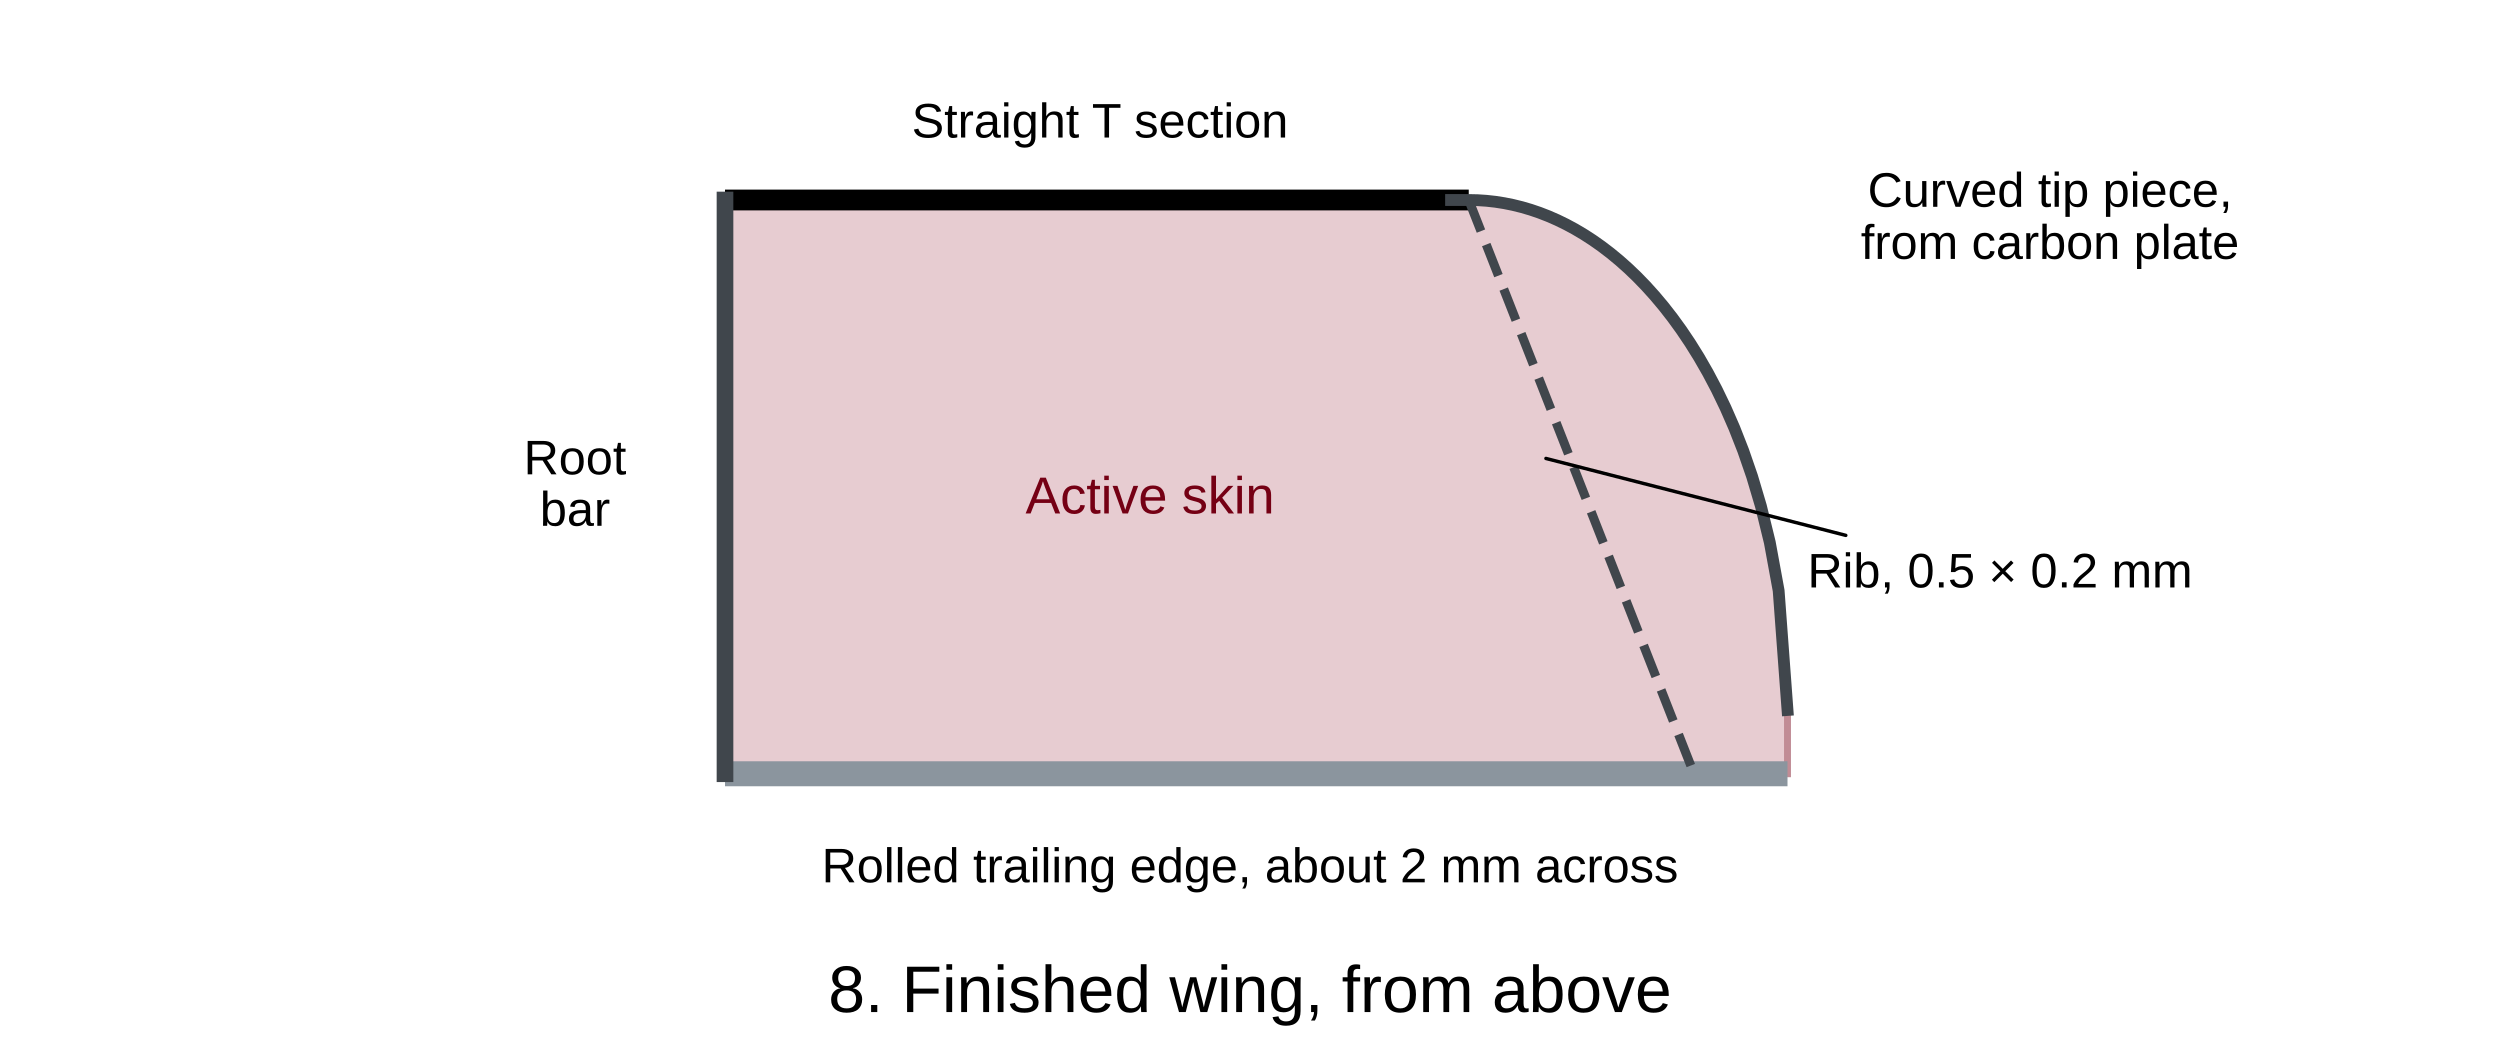
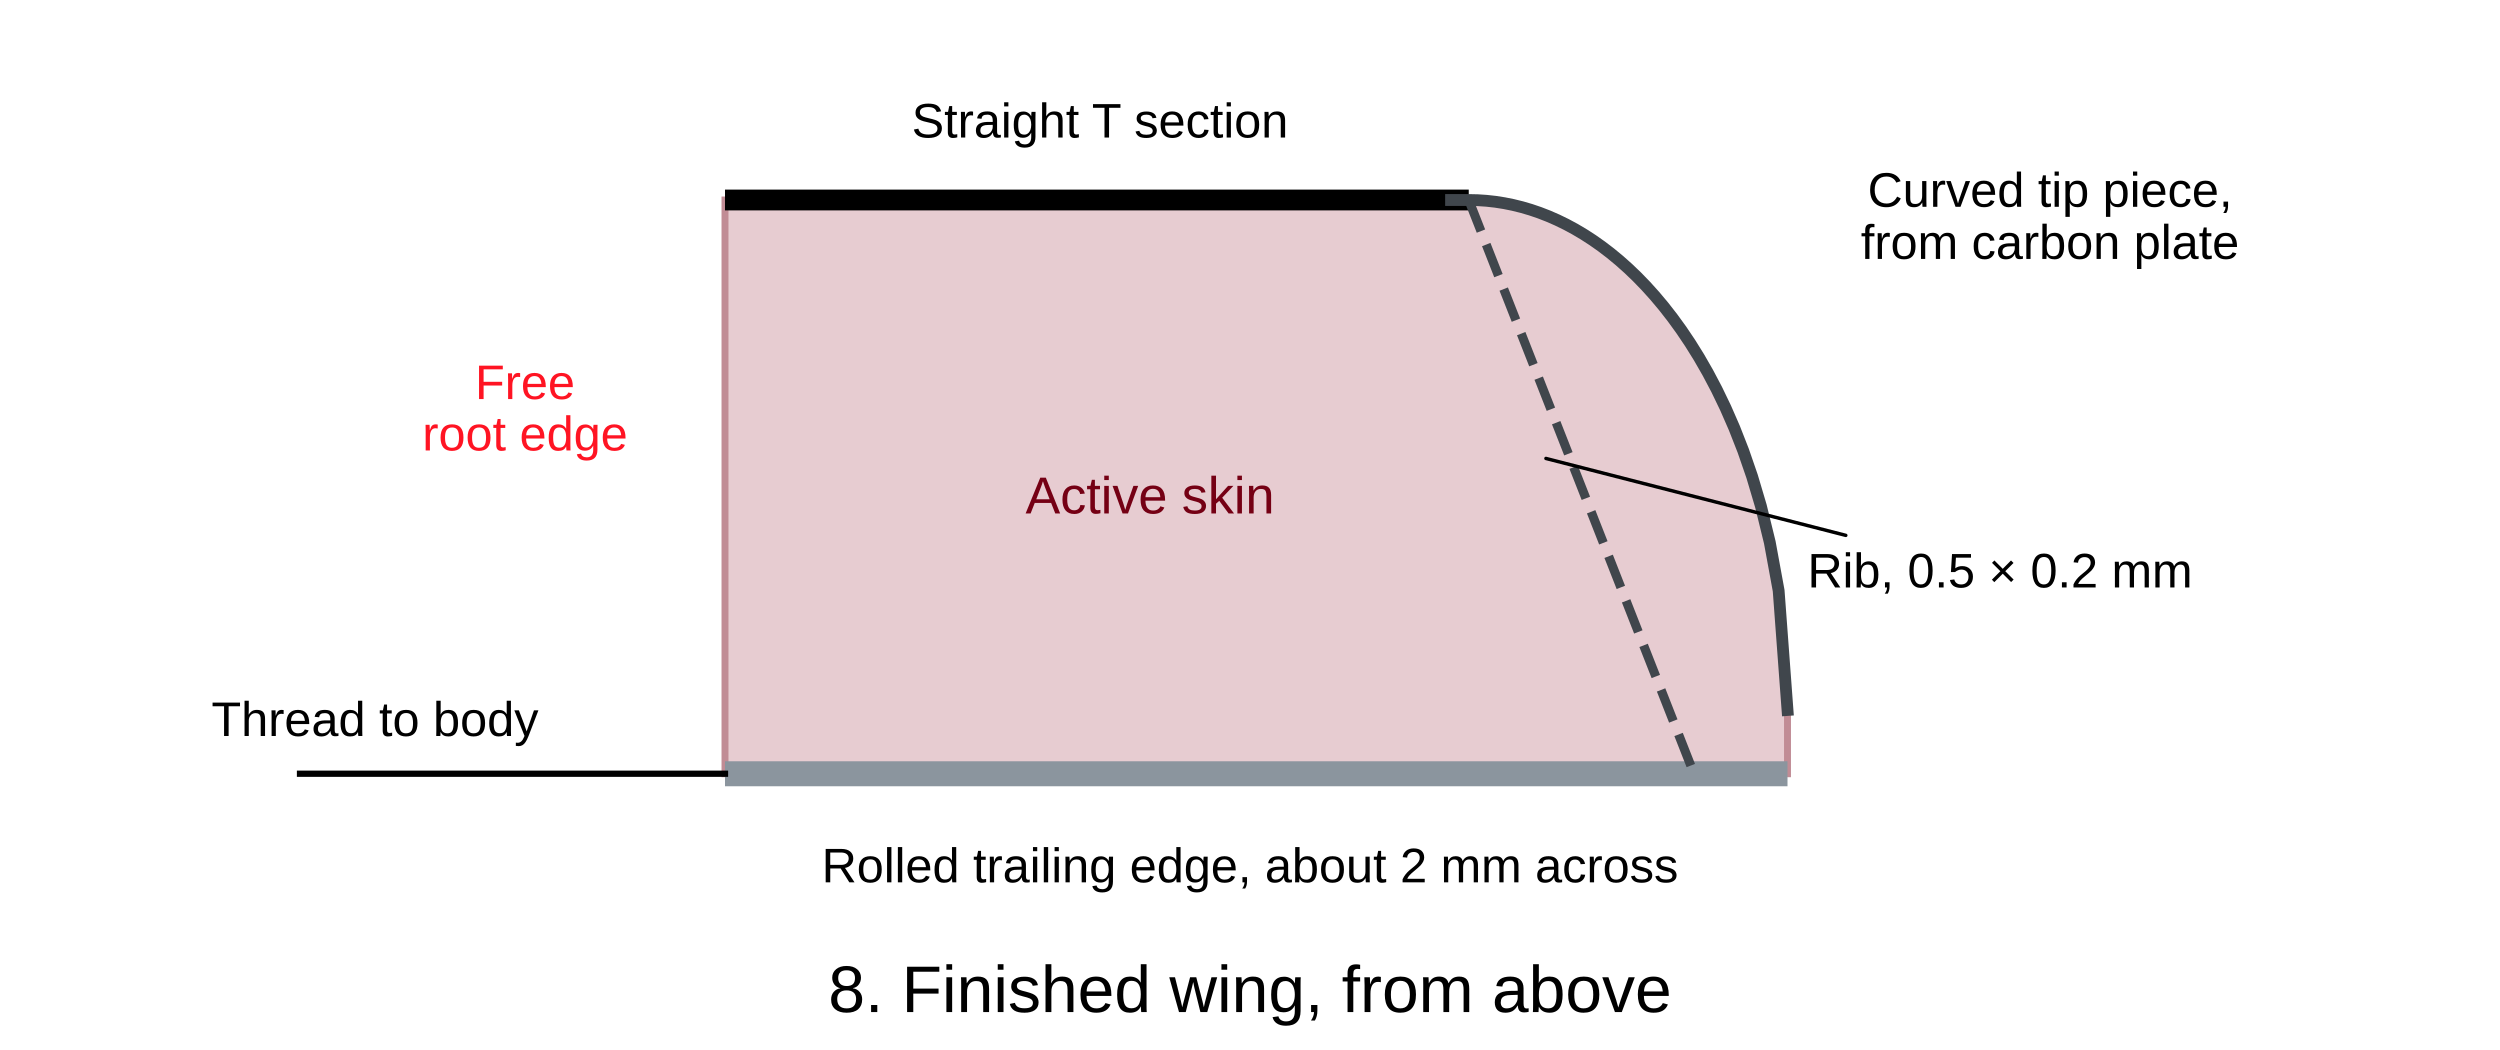
<svg xmlns="http://www.w3.org/2000/svg" width="360pt" height="151.2pt" viewBox="0 0 360 151.2" version="1.1">
  <defs>
    <style type="text/css">*{stroke-linejoin: round; stroke-linecap: butt}</style>
  </defs>
  <g id="figure_1">
    <g id="patch_1">
      <path d="M 0 151.2  L 360 151.2  L 360 0  L 0 0  z " style="fill: #ffffff" />
    </g>
    <g id="axes_1">
      <g id="patch_2">
-         <path d="M 104.4 28.8  L 105.675 28.8  L 106.95 28.8  L 108.225 28.8  L 109.5 28.8  L 110.775 28.8  L 112.05 28.8  L 113.325 28.8  L 114.6 28.8  L 115.875 28.8  L 117.15 28.8  L 118.425 28.8  L 119.7 28.8  L 120.975 28.8  L 122.25 28.8  L 123.525 28.8  L 124.8 28.8  L 126.075 28.8  L 127.35 28.8  L 128.625 28.8  L 129.9 28.8  L 131.175 28.8  L 132.45 28.8  L 133.725 28.8  L 135 28.8  L 136.275 28.8  L 137.55 28.8  L 138.825 28.8  L 140.1 28.8  L 141.375 28.8  L 142.65 28.8  L 143.925 28.8  L 145.2 28.8  L 146.475 28.8  L 147.75 28.8  L 149.025 28.8  L 150.3 28.8  L 151.575 28.8  L 152.85 28.8  L 154.125 28.8  L 155.4 28.8  L 156.675 28.8  L 157.95 28.8  L 159.225 28.8  L 160.5 28.8  L 161.775 28.8  L 163.05 28.8  L 164.325 28.8  L 165.6 28.8  L 166.875 28.8  L 168.15 28.8  L 169.425 28.8  L 170.7 28.8  L 171.975 28.8  L 173.25 28.8  L 174.525 28.8  L 175.8 28.8  L 177.075 28.8  L 178.35 28.8  L 179.625 28.8  L 180.9 28.8  L 182.175 28.8  L 183.45 28.8  L 184.725 28.8  L 186 28.8  L 187.275 28.8  L 188.55 28.8  L 189.825 28.8  L 191.1 28.8  L 192.375 28.8  L 193.65 28.8  L 194.925 28.8  L 196.2 28.8  L 197.475 28.8  L 198.75 28.8  L 200.025 28.8  L 201.3 28.8  L 202.575 28.8  L 203.85 28.8  L 205.125 28.8  L 206.4 28.8  L 207.675 28.8  L 208.95 28.8  L 210.225 28.8  L 211.5 28.8  L 212.775 28.828  L 214.05 28.913  L 215.325 29.055  L 216.6 29.255  L 217.875 29.512  L 219.15 29.827  L 220.425 30.202  L 221.7 30.636  L 222.975 31.132  L 224.25 31.69  L 225.525 32.312  L 226.8 33  L 228.075 33.756  L 229.35 34.581  L 230.625 35.479  L 231.9 36.452  L 233.175 37.504  L 234.45 38.639  L 235.725 39.861  L 237 41.176  L 238.275 42.59  L 239.55 44.109  L 240.825 45.743  L 242.1 47.501  L 243.375 49.397  L 244.65 51.444  L 245.925 53.664  L 247.2 56.08  L 248.475 58.725  L 249.75 61.645  L 251.025 64.902  L 252.3 68.595  L 253.575 72.89  L 254.85 78.102  L 256.125 85.051  L 257.4 102.24  L 257.4 111.42  L 104.4 111.42  z " clip-path="url(#p0d8e180d3f)" style="fill: #c98f99; opacity: 0.45; stroke: #750014; stroke-linejoin: miter" />
+         <path d="M 104.4 28.8  L 105.675 28.8  L 106.95 28.8  L 108.225 28.8  L 109.5 28.8  L 110.775 28.8  L 112.05 28.8  L 113.325 28.8  L 114.6 28.8  L 115.875 28.8  L 117.15 28.8  L 118.425 28.8  L 119.7 28.8  L 120.975 28.8  L 122.25 28.8  L 123.525 28.8  L 124.8 28.8  L 126.075 28.8  L 127.35 28.8  L 128.625 28.8  L 129.9 28.8  L 131.175 28.8  L 132.45 28.8  L 133.725 28.8  L 135 28.8  L 136.275 28.8  L 137.55 28.8  L 138.825 28.8  L 140.1 28.8  L 141.375 28.8  L 142.65 28.8  L 143.925 28.8  L 145.2 28.8  L 146.475 28.8  L 147.75 28.8  L 149.025 28.8  L 150.3 28.8  L 151.575 28.8  L 152.85 28.8  L 154.125 28.8  L 155.4 28.8  L 156.675 28.8  L 157.95 28.8  L 159.225 28.8  L 160.5 28.8  L 161.775 28.8  L 163.05 28.8  L 164.325 28.8  L 165.6 28.8  L 166.875 28.8  L 168.15 28.8  L 169.425 28.8  L 170.7 28.8  L 171.975 28.8  L 173.25 28.8  L 174.525 28.8  L 175.8 28.8  L 177.075 28.8  L 178.35 28.8  L 179.625 28.8  L 180.9 28.8  L 182.175 28.8  L 183.45 28.8  L 184.725 28.8  L 186 28.8  L 187.275 28.8  L 188.55 28.8  L 189.825 28.8  L 191.1 28.8  L 192.375 28.8  L 193.65 28.8  L 194.925 28.8  L 196.2 28.8  L 197.475 28.8  L 198.75 28.8  L 200.025 28.8  L 201.3 28.8  L 202.575 28.8  L 203.85 28.8  L 205.125 28.8  L 206.4 28.8  L 207.675 28.8  L 208.95 28.8  L 210.225 28.8  L 211.5 28.8  L 212.775 28.828  L 214.05 28.913  L 215.325 29.055  L 216.6 29.255  L 217.875 29.512  L 219.15 29.827  L 220.425 30.202  L 221.7 30.636  L 222.975 31.132  L 224.25 31.69  L 225.525 32.312  L 226.8 33  L 228.075 33.756  L 229.35 34.581  L 230.625 35.479  L 231.9 36.452  L 233.175 37.504  L 234.45 38.639  L 235.725 39.861  L 237 41.176  L 238.275 42.59  L 239.55 44.109  L 240.825 45.743  L 242.1 47.501  L 243.375 49.397  L 244.65 51.444  L 245.925 53.664  L 247.2 56.08  L 248.475 58.725  L 249.75 61.645  L 251.025 64.902  L 252.3 68.595  L 253.575 72.89  L 254.85 78.102  L 256.125 85.051  L 257.4 102.24  L 257.4 111.42  L 104.4 111.42  z " clip-path="url(#p29c488777e)" style="fill: #c98f99; opacity: 0.45; stroke: #750014; stroke-linejoin: miter" />
      </g>
      <g id="line2d_1">
-         <path d="M 104.4 111.42  L 257.4 111.42  " clip-path="url(#p0d8e180d3f)" style="fill: none; stroke: #8b959e; stroke-width: 3.6" />
+         <path d="M 104.4 111.42  L 257.4 111.42  " clip-path="url(#p29c488777e)" style="fill: none; stroke: #8b959e; stroke-width: 3.6" />
      </g>
      <g id="line2d_2">
-         <path d="M 104.4 28.8  L 105.675 28.8  L 106.95 28.8  L 108.225 28.8  L 109.5 28.8  L 110.775 28.8  L 112.05 28.8  L 113.325 28.8  L 114.6 28.8  L 115.875 28.8  L 117.15 28.8  L 118.425 28.8  L 119.7 28.8  L 120.975 28.8  L 122.25 28.8  L 123.525 28.8  L 124.8 28.8  L 126.075 28.8  L 127.35 28.8  L 128.625 28.8  L 129.9 28.8  L 131.175 28.8  L 132.45 28.8  L 133.725 28.8  L 135 28.8  L 136.275 28.8  L 137.55 28.8  L 138.825 28.8  L 140.1 28.8  L 141.375 28.8  L 142.65 28.8  L 143.925 28.8  L 145.2 28.8  L 146.475 28.8  L 147.75 28.8  L 149.025 28.8  L 150.3 28.8  L 151.575 28.8  L 152.85 28.8  L 154.125 28.8  L 155.4 28.8  L 156.675 28.8  L 157.95 28.8  L 159.225 28.8  L 160.5 28.8  L 161.775 28.8  L 163.05 28.8  L 164.325 28.8  L 165.6 28.8  L 166.875 28.8  L 168.15 28.8  L 169.425 28.8  L 170.7 28.8  L 171.975 28.8  L 173.25 28.8  L 174.525 28.8  L 175.8 28.8  L 177.075 28.8  L 178.35 28.8  L 179.625 28.8  L 180.9 28.8  L 182.175 28.8  L 183.45 28.8  L 184.725 28.8  L 186 28.8  L 187.275 28.8  L 188.55 28.8  L 189.825 28.8  L 191.1 28.8  L 192.375 28.8  L 193.65 28.8  L 194.925 28.8  L 196.2 28.8  L 197.475 28.8  L 198.75 28.8  L 200.025 28.8  L 201.3 28.8  L 202.575 28.8  L 203.85 28.8  L 205.125 28.8  L 206.4 28.8  L 207.675 28.8  L 208.95 28.8  L 210.225 28.8  L 211.5 28.8  " clip-path="url(#p0d8e180d3f)" style="fill: none; stroke: #000000; stroke-width: 3" />
+         <path d="M 104.4 28.8  L 105.675 28.8  L 106.95 28.8  L 108.225 28.8  L 109.5 28.8  L 110.775 28.8  L 112.05 28.8  L 113.325 28.8  L 114.6 28.8  L 115.875 28.8  L 117.15 28.8  L 118.425 28.8  L 119.7 28.8  L 120.975 28.8  L 122.25 28.8  L 123.525 28.8  L 124.8 28.8  L 126.075 28.8  L 127.35 28.8  L 128.625 28.8  L 129.9 28.8  L 131.175 28.8  L 132.45 28.8  L 133.725 28.8  L 135 28.8  L 136.275 28.8  L 137.55 28.8  L 138.825 28.8  L 140.1 28.8  L 141.375 28.8  L 142.65 28.8  L 143.925 28.8  L 145.2 28.8  L 146.475 28.8  L 147.75 28.8  L 149.025 28.8  L 150.3 28.8  L 151.575 28.8  L 152.85 28.8  L 154.125 28.8  L 155.4 28.8  L 156.675 28.8  L 157.95 28.8  L 159.225 28.8  L 160.5 28.8  L 161.775 28.8  L 163.05 28.8  L 164.325 28.8  L 165.6 28.8  L 166.875 28.8  L 168.15 28.8  L 169.425 28.8  L 170.7 28.8  L 171.975 28.8  L 173.25 28.8  L 174.525 28.8  L 175.8 28.8  L 177.075 28.8  L 178.35 28.8  L 179.625 28.8  L 180.9 28.8  L 182.175 28.8  L 183.45 28.8  L 184.725 28.8  L 186 28.8  L 187.275 28.8  L 188.55 28.8  L 189.825 28.8  L 191.1 28.8  L 192.375 28.8  L 193.65 28.8  L 194.925 28.8  L 196.2 28.8  L 197.475 28.8  L 198.75 28.8  L 200.025 28.8  L 201.3 28.8  L 202.575 28.8  L 203.85 28.8  L 205.125 28.8  L 206.4 28.8  L 207.675 28.8  L 208.95 28.8  L 210.225 28.8  L 211.5 28.8  " clip-path="url(#p29c488777e)" style="fill: none; stroke: #000000; stroke-width: 3" />
      </g>
      <g id="line2d_3">
-         <path d="M 208.95 28.8  L 210.225 28.8  L 211.5 28.8  L 212.775 28.828  L 214.05 28.913  L 215.325 29.055  L 216.6 29.255  L 217.875 29.512  L 219.15 29.827  L 220.425 30.202  L 221.7 30.636  L 222.975 31.132  L 224.25 31.69  L 225.525 32.312  L 226.8 33  L 228.075 33.756  L 229.35 34.581  L 230.625 35.479  L 231.9 36.452  L 233.175 37.504  L 234.45 38.639  L 235.725 39.861  L 237 41.176  L 238.275 42.59  L 239.55 44.109  L 240.825 45.743  L 242.1 47.501  L 243.375 49.397  L 244.65 51.444  L 245.925 53.664  L 247.2 56.08  L 248.475 58.725  L 249.75 61.645  L 251.025 64.902  L 252.3 68.595  L 253.575 72.89  L 254.85 78.102  L 256.125 85.051  L 257.4 102.24  " clip-path="url(#p0d8e180d3f)" style="fill: none; stroke: #40464c; stroke-width: 1.7; stroke-linecap: square" />
+         <path d="M 208.95 28.8  L 210.225 28.8  L 211.5 28.8  L 212.775 28.828  L 214.05 28.913  L 215.325 29.055  L 216.6 29.255  L 217.875 29.512  L 219.15 29.827  L 220.425 30.202  L 221.7 30.636  L 222.975 31.132  L 224.25 31.69  L 225.525 32.312  L 226.8 33  L 228.075 33.756  L 229.35 34.581  L 230.625 35.479  L 231.9 36.452  L 233.175 37.504  L 234.45 38.639  L 235.725 39.861  L 237 41.176  L 238.275 42.59  L 239.55 44.109  L 240.825 45.743  L 242.1 47.501  L 243.375 49.397  L 244.65 51.444  L 245.925 53.664  L 247.2 56.08  L 248.475 58.725  L 249.75 61.645  L 251.025 64.902  L 252.3 68.595  L 253.575 72.89  L 254.85 78.102  L 256.125 85.051  L 257.4 102.24  " clip-path="url(#p29c488777e)" style="fill: none; stroke: #40464c; stroke-width: 1.7; stroke-linecap: square" />
      </g>
      <g id="line2d_4">
-         <path d="M 104.4 28.8  L 104.4 111.42  " clip-path="url(#p0d8e180d3f)" style="fill: none; stroke: #40464c; stroke-width: 2.4; stroke-linecap: square" />
+         <path d="M 43.2 111.42  L 104.4 111.42  " clip-path="url(#p29c488777e)" style="fill: none; stroke: #000000; stroke-width: 0.9; stroke-linecap: square" />
      </g>
      <g id="line2d_5">
-         <path d="M 211.5 28.8  L 243.936 111.42  " clip-path="url(#p0d8e180d3f)" style="fill: none; stroke-dasharray: 4.81,2.08; stroke-dashoffset: 0; stroke: #40464c; stroke-width: 1.3" />
+         <path d="M 211.5 28.8  L 243.936 111.42  " clip-path="url(#p29c488777e)" style="fill: none; stroke-dasharray: 4.81,2.08; stroke-dashoffset: 0; stroke: #40464c; stroke-width: 1.3" />
      </g>
      <g id="text_1">
+         <text style="font-size: 7px; font-family: 'Arial', 'DejaVu Sans'; text-anchor: middle" x="54" y="105.989" transform="rotate(-0 54 105.9886)">Thread to body</text>
+       </g>
+       <g id="text_2">
        <text style="font-size: 7px; font-family: 'Arial', 'DejaVu Sans'; text-anchor: middle" x="158.4" y="19.811" transform="rotate(-0 158.4 19.81125)">Straight T section</text>
      </g>
-       <g id="text_2">
+       <g id="text_3">
        <text style="font-size: 7px; font-family: 'Arial', 'DejaVu Sans'" transform="translate(268.938 29.77917)">Curved tip piece,</text>
        <text style="font-size: 7px; font-family: 'Arial', 'DejaVu Sans'" transform="translate(267.9662 37.28536)">from carbon plate</text>
      </g>
-       <g id="text_3">
-         <text style="font-size: 7px; font-family: 'Arial', 'DejaVu Sans'" transform="translate(75.40734 68.3077)">Root</text>
-         <text style="font-size: 7px; font-family: 'Arial', 'DejaVu Sans'" transform="translate(77.74195 75.71152)">bar</text>
+       <g id="text_4">
+         <text style="font-size: 7px; font-family: 'Arial', 'DejaVu Sans'; fill: #ff1423" transform="translate(68.40422 57.46669)">Free</text>
+         <text style="font-size: 7px; font-family: 'Arial', 'DejaVu Sans'; fill: #ff1423" transform="translate(60.81195 64.8705)">root edge</text>
      </g>
-       <g id="text_4">
+       <g id="text_5">
        <text style="font-size: 7px; font-family: 'Arial', 'DejaVu Sans'; text-anchor: middle" x="180" y="127.059" transform="rotate(-0 180 127.059)">Rolled trailing edge, about 2 mm across</text>
      </g>
      <g id="patch_3">
        <path d="M 265.792 77.093  Q 244.204 71.555 222.616 66.017  " style="fill: none; stroke: #000000; stroke-width: 0.5; stroke-linecap: round" />
      </g>
-       <g id="text_5">
+       <g id="text_6">
        <text style="font-size: 7px; font-family: 'Arial', 'DejaVu Sans'; text-anchor: middle" x="288" y="84.6" transform="rotate(-0 288 84.6)">Rib, 0.5 × 0.2 mm</text>
      </g>
-       <g id="text_6">
+       <g id="text_7">
        <text style="font-size: 7.5px; font-family: 'Arial', 'DejaVu Sans'; text-anchor: middle; fill: #750014" x="165.6" y="73.939" transform="rotate(-0 165.6 73.93887)">Active skin</text>
      </g>
-       <g id="text_7">
+       <g id="text_8">
        <g id="patch_4">
          <path d="M 117.759 149.258  L 242.241 149.258  L 242.241 137.302  L 117.759 137.302  z " style="fill: #ffffff" />
        </g>
        <text style="font-size: 9.5px; font-family: 'Arial', 'DejaVu Sans'; text-anchor: middle" x="180" y="145.738" transform="rotate(-0 180 145.7381)">8. Finished wing, from above</text>
      </g>
    </g>
  </g>
  <defs>
-     <clipPath id="p0d8e180d3f">
+     <clipPath id="p29c488777e">
      <rect x="0" y="0" width="360" height="151.2" />
    </clipPath>
  </defs>
</svg>
